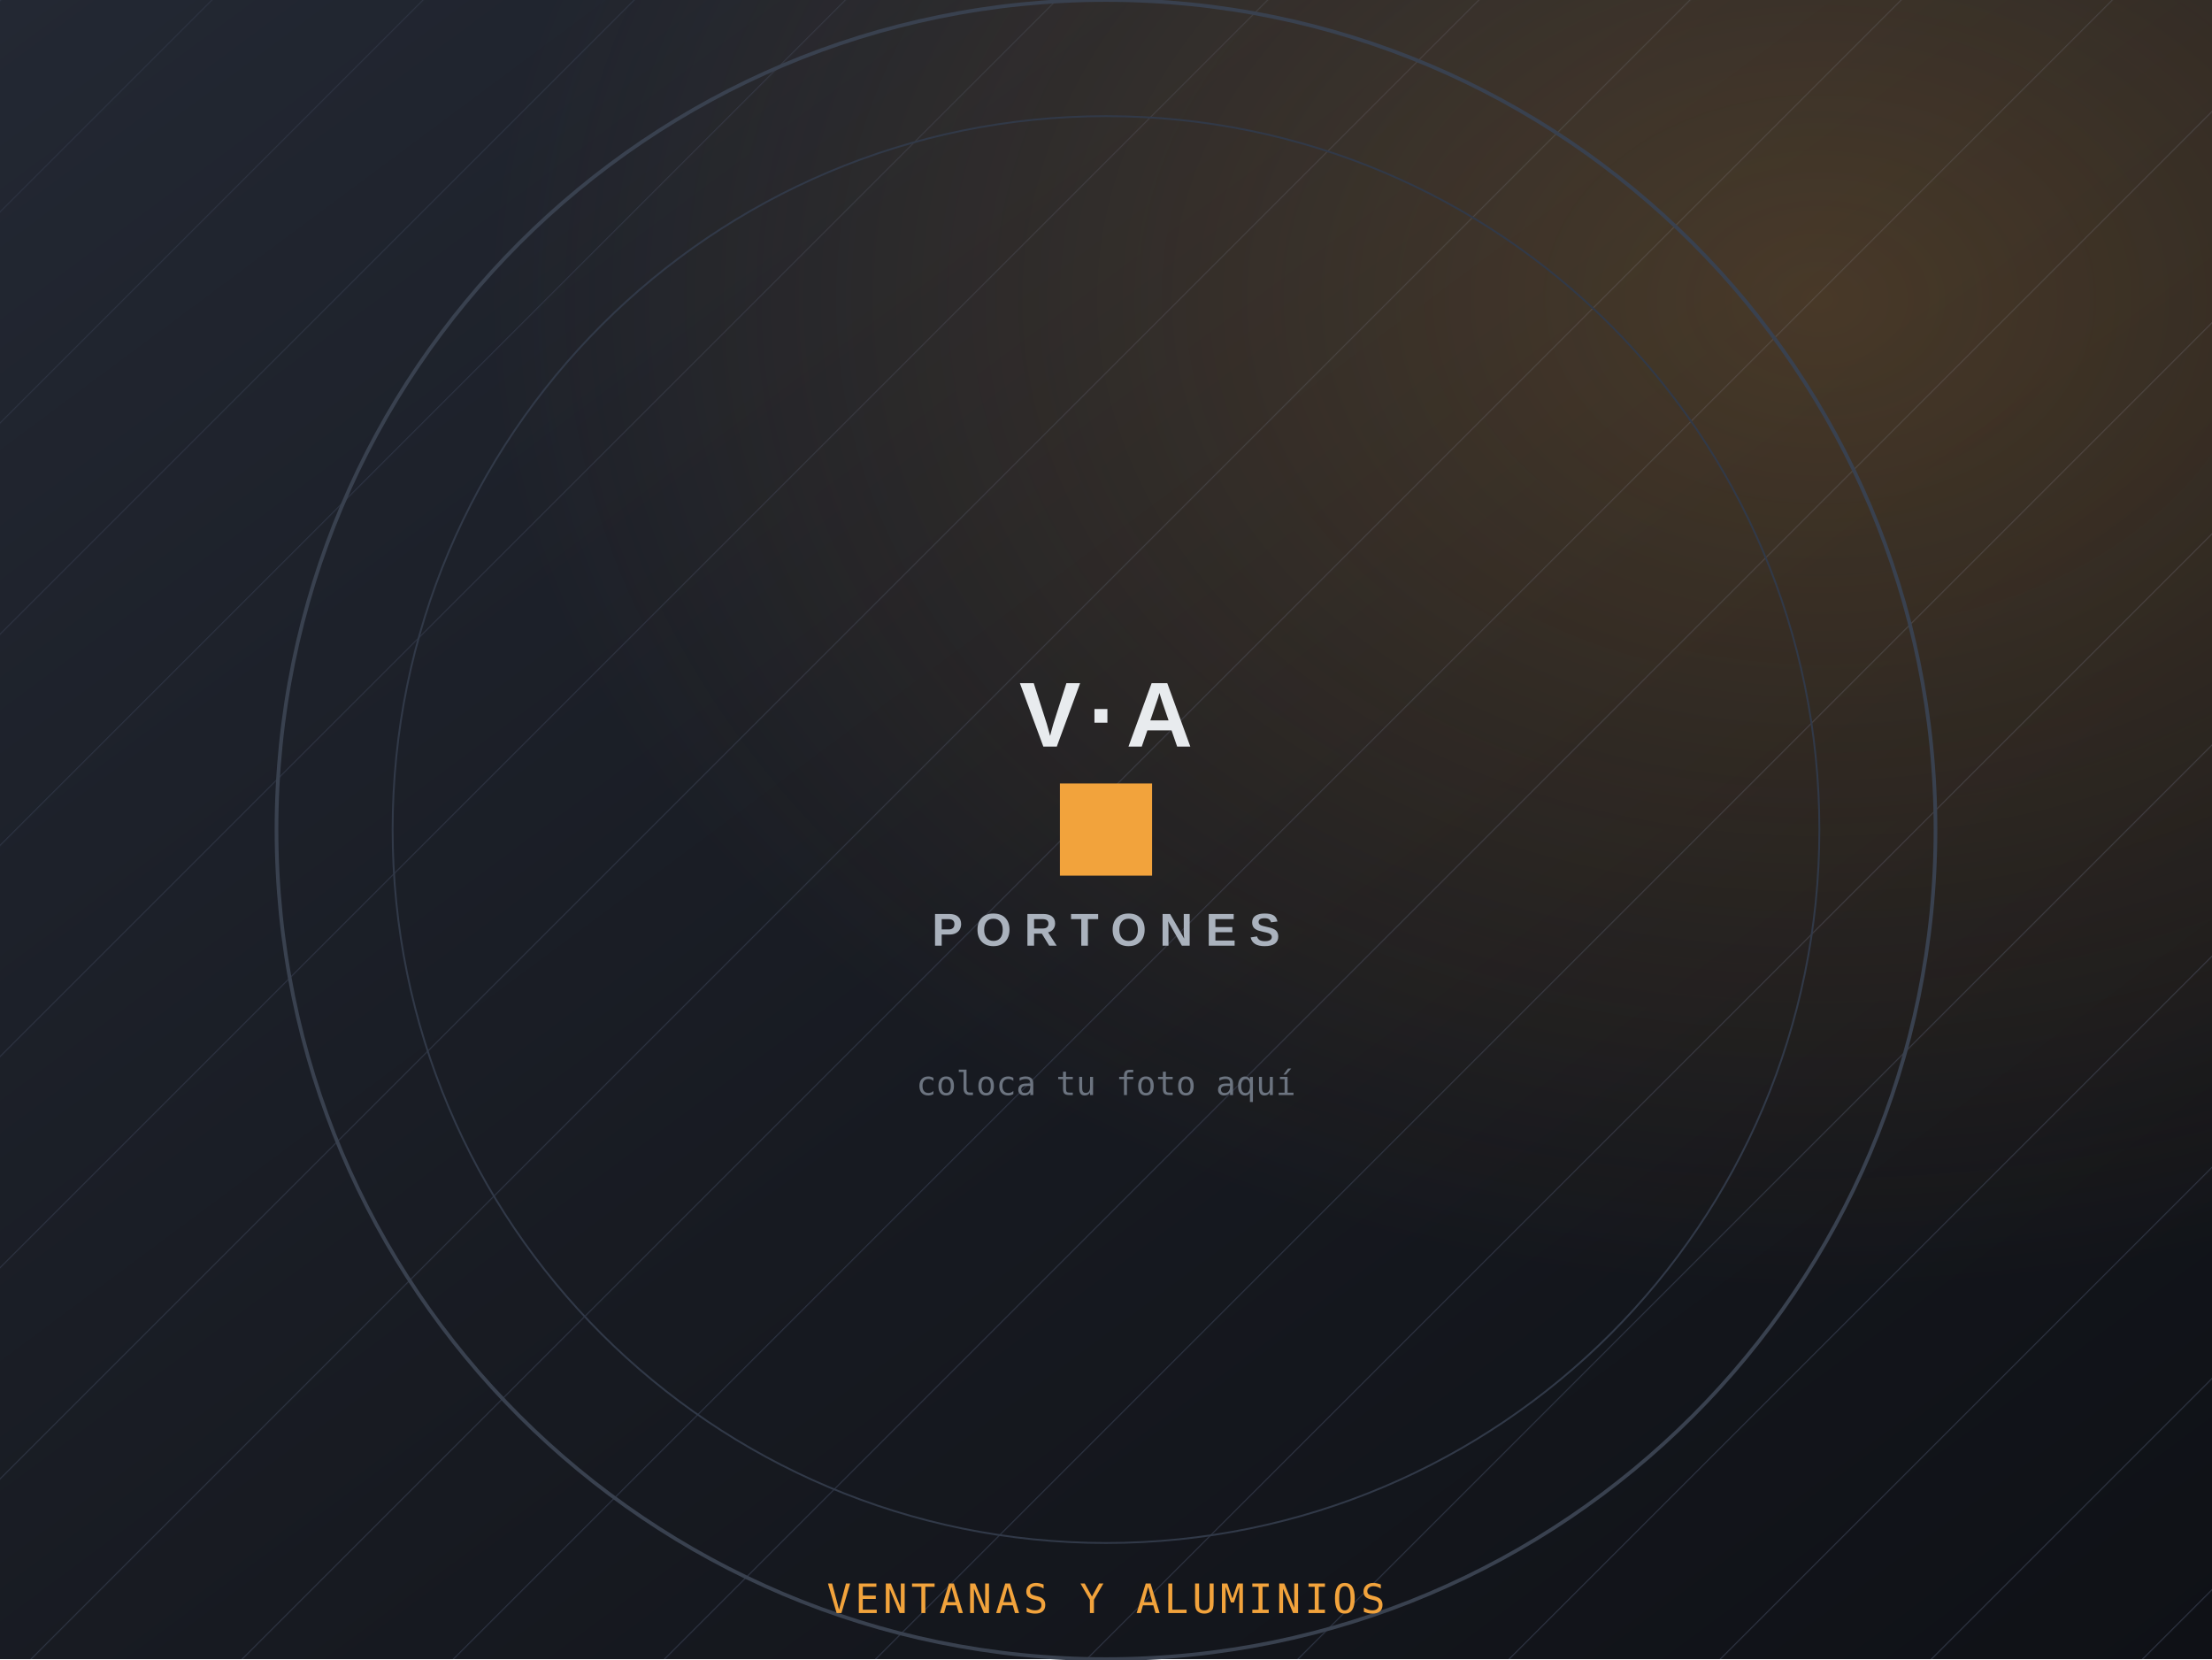
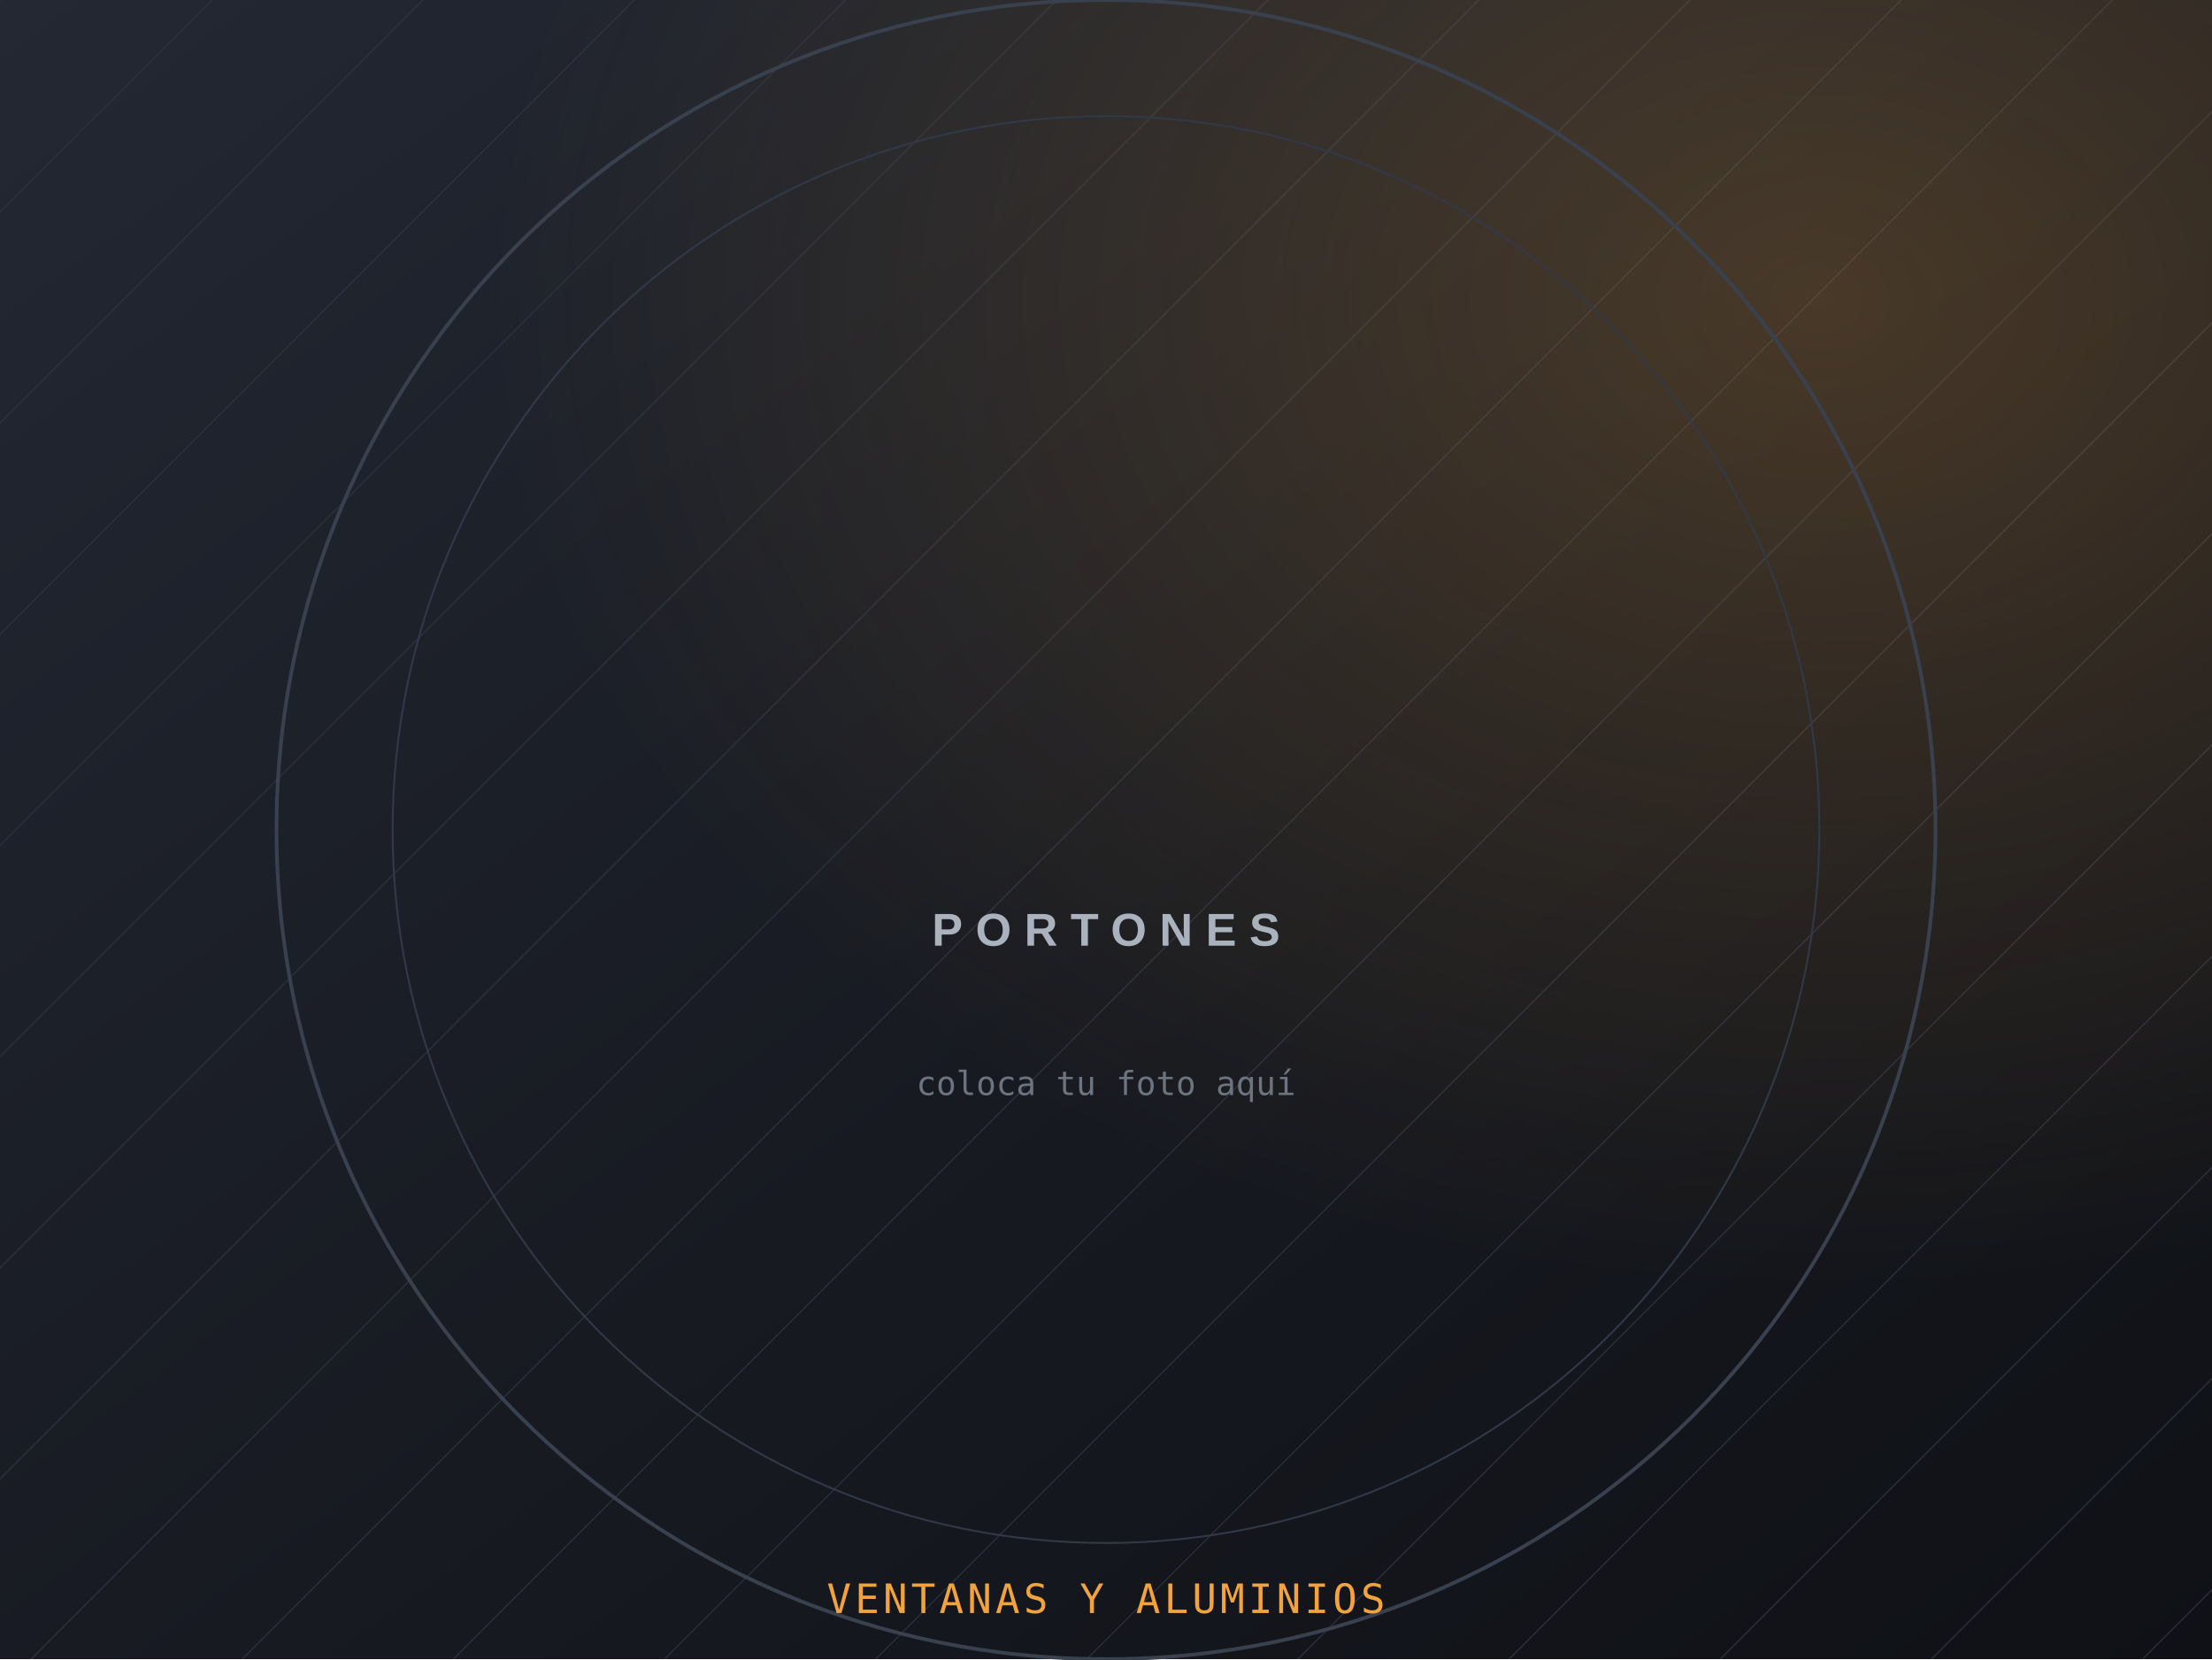
<svg xmlns="http://www.w3.org/2000/svg" width="1200" height="900" viewBox="0 0 1200 900" role="img" aria-label="Portones — coloca tu foto aquí">
  <defs>
    <linearGradient id="g" x1="0" y1="0" x2="1" y2="1">
      <stop offset="0" stop-color="#232833" />
      <stop offset="0.55" stop-color="#171a21" />
      <stop offset="1" stop-color="#0f1116" />
    </linearGradient>
    <pattern id="lineas" width="81" height="81" patternUnits="userSpaceOnUse" patternTransform="rotate(45)">
      <line x1="0" y1="0" x2="0" y2="81" stroke="#2c3240" stroke-width="1.2" />
    </pattern>
    <radialGradient id="halo" cx="0.82" cy="0.18" r="0.6">
      <stop offset="0" stop-color="#f2a33c" stop-opacity="0.22" />
      <stop offset="1" stop-color="#f2a33c" stop-opacity="0" />
    </radialGradient>
  </defs>
  <rect width="1200" height="900" fill="url(#g)" />
  <rect width="1200" height="900" fill="url(#lineas)" />
  <rect width="1200" height="900" fill="url(#halo)" />
  <circle cx="600" cy="450" r="450" fill="none" stroke="#39414f" stroke-width="2" />
  <circle cx="600" cy="450" r="387" fill="none" stroke="#313948" stroke-width="1" />
-   <rect x="575" y="425" width="50" height="50" fill="#f2a33c" />
-   <text x="600" y="405" text-anchor="middle" fill="#e8ebee" font-family="Archivo, Arial, sans-serif" font-weight="800" font-size="50" letter-spacing="4">V·A</text>
  <text x="600" y="513" text-anchor="middle" fill="#aab2bd" font-family="Archivo, Arial, sans-serif" font-weight="600" font-size="25" letter-spacing="7">PORTONES</text>
  <text x="600" y="594" text-anchor="middle" fill="#6c7480" font-family="Space Mono, monospace" font-size="18">coloca tu foto aquí</text>
  <text x="600" y="875" text-anchor="middle" fill="#f2a33c" font-family="Space Mono, monospace" font-size="22" letter-spacing="2">VENTANAS Y ALUMINIOS</text>
</svg>
